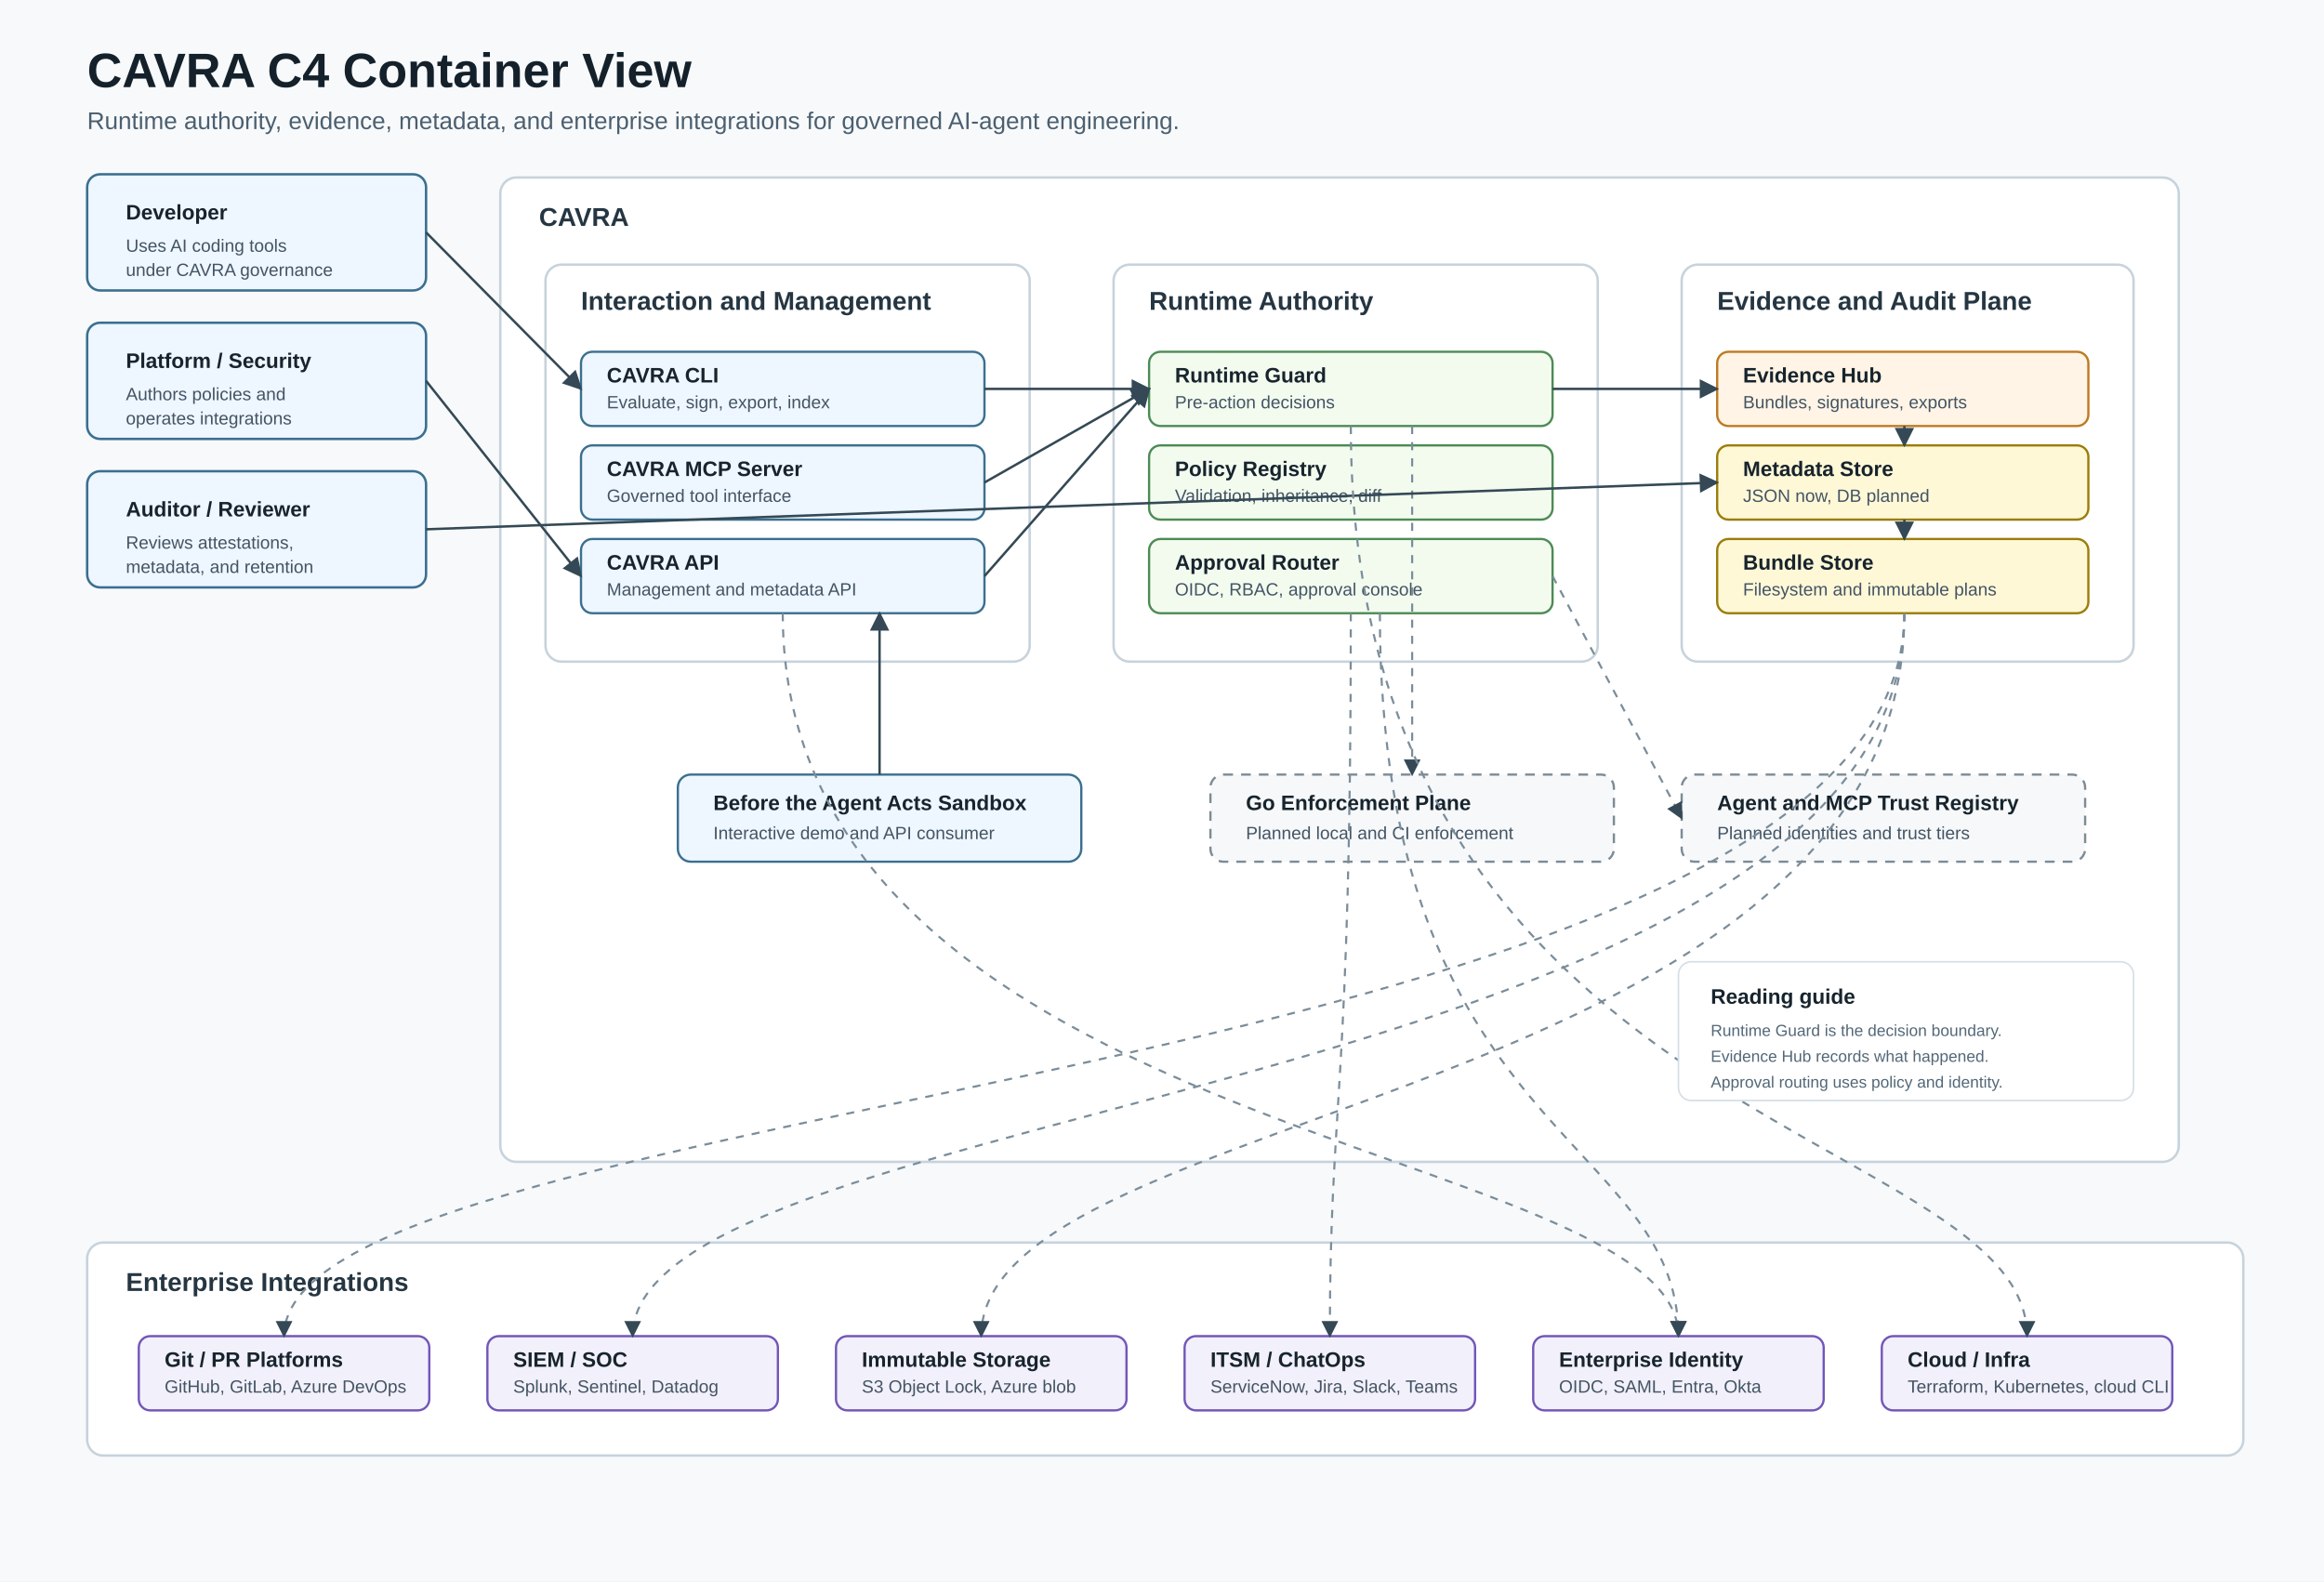
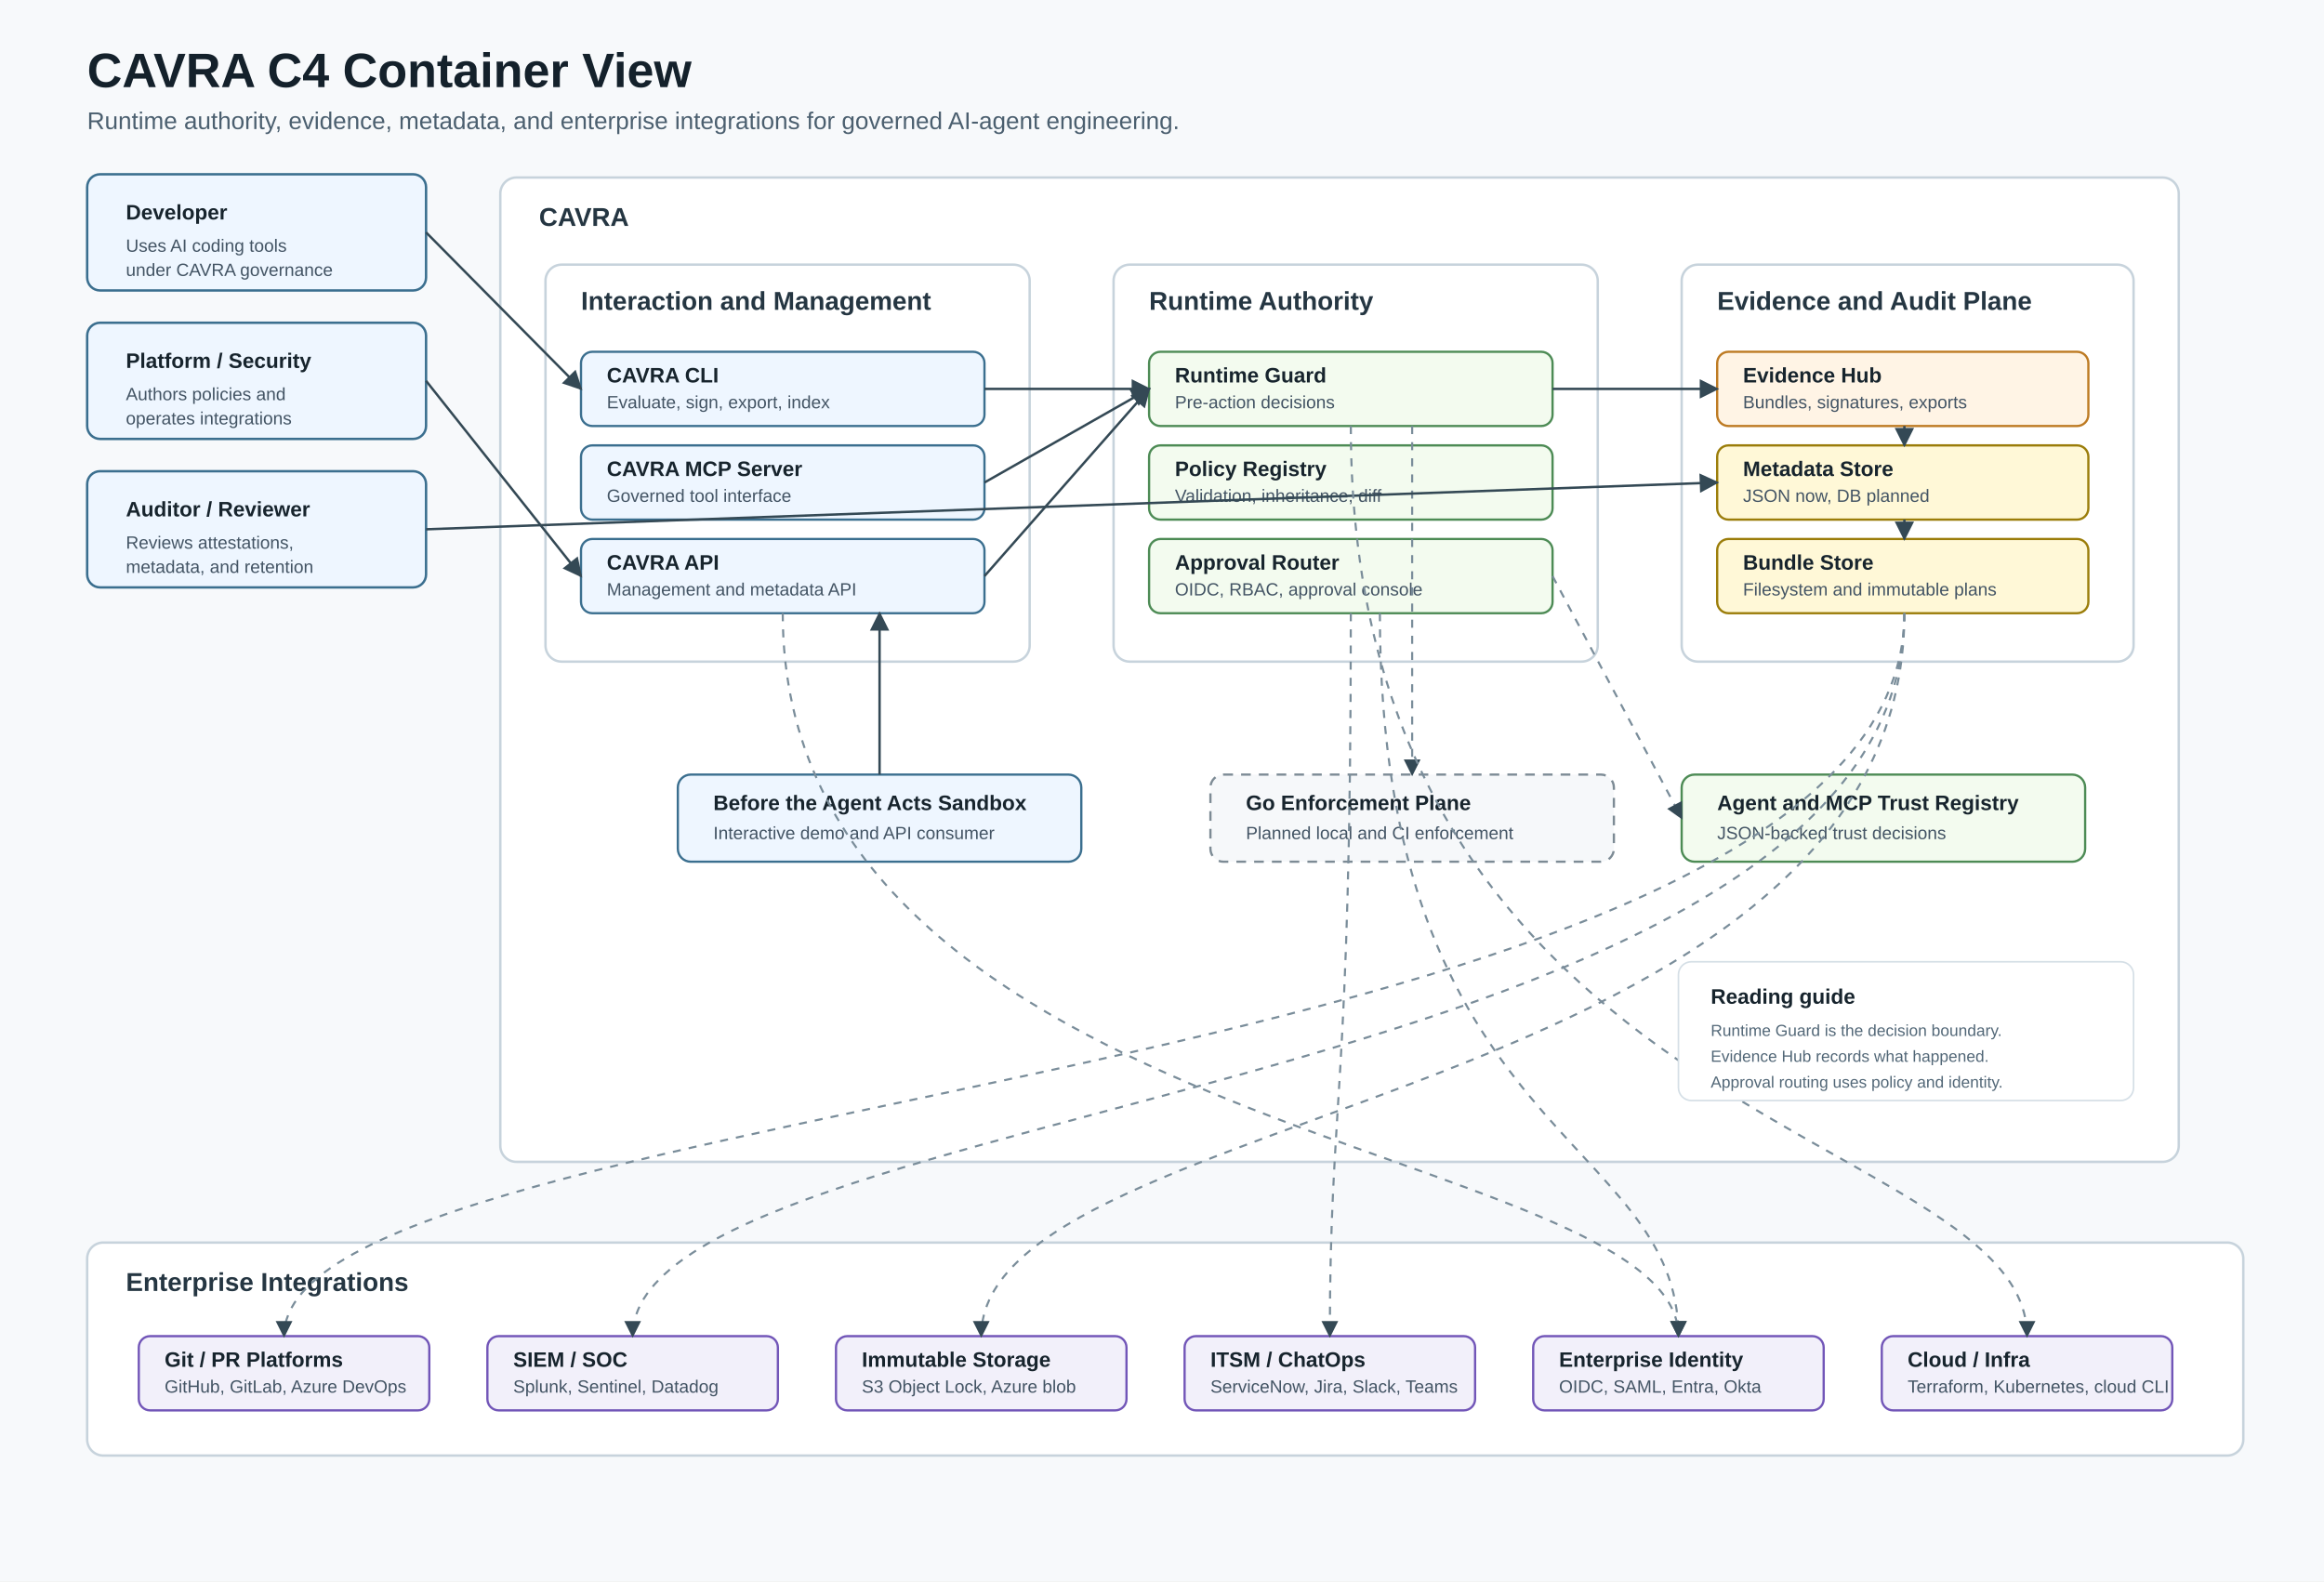
<svg xmlns="http://www.w3.org/2000/svg" width="1440" height="980" viewBox="0 0 1440 980" role="img" aria-labelledby="title desc">
  <defs>
    <marker id="arrow" viewBox="0 0 10 10" refX="9" refY="5" markerWidth="8" markerHeight="8" orient="auto-start-reverse">
      <path d="M 0 0 L 10 5 L 0 10 z" fill="#344955" />
    </marker>
    <style>
      .bg { fill: #f7f9fb; }
      .title { font: 700 30px Arial, sans-serif; fill: #14212b; }
      .subtitle { font: 400 15px Arial, sans-serif; fill: #4b5f6f; }
      .boundary { fill: #ffffff; stroke: #c7d3dc; stroke-width: 1.5; }
      .boundary-title { font: 700 16px Arial, sans-serif; fill: #253642; }
      .actor { fill: #eef6ff; stroke: #3b6f8f; stroke-width: 1.5; }
      .surface { fill: #eef6ff; stroke: #3b6f8f; stroke-width: 1.4; }
      .authority { fill: #f3fbef; stroke: #4d8b55; stroke-width: 1.4; }
      .evidence { fill: #fff4e5; stroke: #bd7a22; stroke-width: 1.4; }
      .external { fill: #f2f0fa; stroke: #7256b8; stroke-width: 1.4; }
      .planned { fill: #f6f8fa; stroke: #7d8b95; stroke-width: 1.4; stroke-dasharray: 6 5; }
      .store { fill: #fff8d7; stroke: #9b7d0a; stroke-width: 1.4; }
      .node-title { font: 700 13px Arial, sans-serif; fill: #17242d; }
      .node-text { font: 400 11px Arial, sans-serif; fill: #435464; }
      .small { font: 400 10px Arial, sans-serif; fill: #526777; }
      .arrow { stroke: #344955; stroke-width: 1.5; fill: none; marker-end: url(#arrow); }
      .soft-arrow { stroke: #7a8d9a; stroke-width: 1.3; fill: none; marker-end: url(#arrow); stroke-dasharray: 5 5; }
      .legend { fill: #ffffff; stroke: #d5dfe6; stroke-width: 1; }
    </style>
  </defs>
  <rect class="bg" width="1440" height="980" />
  <text x="54" y="54" class="title">CAVRA C4 Container View</text>
  <text x="54" y="80" class="subtitle">Runtime authority, evidence, metadata, and enterprise integrations for governed AI-agent engineering.</text>
  <rect x="54" y="108" width="210" height="72" rx="8" class="actor" />
  <text x="78" y="136" class="node-title">Developer</text>
  <text x="78" y="156" class="node-text">Uses AI coding tools</text>
  <text x="78" y="171" class="node-text">under CAVRA governance</text>
  <rect x="54" y="200" width="210" height="72" rx="8" class="actor" />
  <text x="78" y="228" class="node-title">Platform / Security</text>
  <text x="78" y="248" class="node-text">Authors policies and</text>
  <text x="78" y="263" class="node-text">operates integrations</text>
  <rect x="54" y="292" width="210" height="72" rx="8" class="actor" />
  <text x="78" y="320" class="node-title">Auditor / Reviewer</text>
  <text x="78" y="340" class="node-text">Reviews attestations,</text>
  <text x="78" y="355" class="node-text">metadata, and retention</text>
  <rect x="310" y="110" width="1040" height="610" rx="10" class="boundary" />
  <text x="334" y="140" class="boundary-title">CAVRA</text>
  <rect x="338" y="164" width="300" height="246" rx="10" class="boundary" />
  <text x="360" y="192" class="boundary-title">Interaction and Management</text>
  <rect x="360" y="218" width="250" height="46" rx="7" class="surface" />
  <text x="376" y="237" class="node-title">CAVRA CLI</text>
  <text x="376" y="253" class="node-text">Evaluate, sign, export, index</text>
  <rect x="360" y="276" width="250" height="46" rx="7" class="surface" />
  <text x="376" y="295" class="node-title">CAVRA MCP Server</text>
  <text x="376" y="311" class="node-text">Governed tool interface</text>
  <rect x="360" y="334" width="250" height="46" rx="7" class="surface" />
  <text x="376" y="353" class="node-title">CAVRA API</text>
  <text x="376" y="369" class="node-text">Management and metadata API</text>
  <rect x="690" y="164" width="300" height="246" rx="10" class="boundary" />
  <text x="712" y="192" class="boundary-title">Runtime Authority</text>
  <rect x="712" y="218" width="250" height="46" rx="7" class="authority" />
  <text x="728" y="237" class="node-title">Runtime Guard</text>
  <text x="728" y="253" class="node-text">Pre-action decisions</text>
  <rect x="712" y="276" width="250" height="46" rx="7" class="authority" />
  <text x="728" y="295" class="node-title">Policy Registry</text>
  <text x="728" y="311" class="node-text">Validation, inheritance, diff</text>
  <rect x="712" y="334" width="250" height="46" rx="7" class="authority" />
  <text x="728" y="353" class="node-title">Approval Router</text>
  <text x="728" y="369" class="node-text">OIDC, RBAC, approval console</text>
  <rect x="1042" y="164" width="280" height="246" rx="10" class="boundary" />
  <text x="1064" y="192" class="boundary-title">Evidence and Audit Plane</text>
  <rect x="1064" y="218" width="230" height="46" rx="7" class="evidence" />
  <text x="1080" y="237" class="node-title">Evidence Hub</text>
  <text x="1080" y="253" class="node-text">Bundles, signatures, exports</text>
  <rect x="1064" y="276" width="230" height="46" rx="7" class="store" />
  <text x="1080" y="295" class="node-title">Metadata Store</text>
  <text x="1080" y="311" class="node-text">JSON now, DB planned</text>
  <rect x="1064" y="334" width="230" height="46" rx="7" class="store" />
  <text x="1080" y="353" class="node-title">Bundle Store</text>
  <text x="1080" y="369" class="node-text">Filesystem and immutable plans</text>
  <rect x="420" y="480" width="250" height="54" rx="8" class="surface" />
  <text x="442" y="502" class="node-title">Before the Agent Acts Sandbox</text>
  <text x="442" y="520" class="node-text">Interactive demo and API consumer</text>
  <rect x="750" y="480" width="250" height="54" rx="8" class="planned" />
  <text x="772" y="502" class="node-title">Go Enforcement Plane</text>
  <text x="772" y="520" class="node-text">Planned local and CI enforcement</text>
-   <rect x="1042" y="480" width="250" height="54" rx="8" class="planned" />
+   <rect x="1042" y="480" width="250" height="54" rx="8" class="authority" />
  <text x="1064" y="502" class="node-title">Agent and MCP Trust Registry</text>
-   <text x="1064" y="520" class="node-text">Planned identities and trust tiers</text>
+   <text x="1064" y="520" class="node-text">JSON-backed trust decisions</text>
  <path class="arrow" d="M610 241 L712 241" />
  <path class="arrow" d="M610 299 L712 241" />
  <path class="arrow" d="M610 357 L712 241" />
  <path class="arrow" d="M962 241 L1064 241" />
  <path class="arrow" d="M1180 264 L1180 276" />
  <path class="arrow" d="M1180 322 L1180 334" />
  <path class="soft-arrow" d="M875 264 L875 480" />
  <path class="soft-arrow" d="M962 357 L1042 507" />
  <path class="arrow" d="M545 480 L545 380" />
  <path class="arrow" d="M264 144 L360 241" />
  <path class="arrow" d="M264 236 L360 357" />
  <path class="arrow" d="M264 328 L1064 299" />
  <rect x="54" y="770" width="1336" height="132" rx="10" class="boundary" />
  <text x="78" y="800" class="boundary-title">Enterprise Integrations</text>
  <rect x="86" y="828" width="180" height="46" rx="7" class="external" />
  <text x="102" y="847" class="node-title">Git / PR Platforms</text>
  <text x="102" y="863" class="node-text">GitHub, GitLab, Azure DevOps</text>
  <rect x="302" y="828" width="180" height="46" rx="7" class="external" />
  <text x="318" y="847" class="node-title">SIEM / SOC</text>
  <text x="318" y="863" class="node-text">Splunk, Sentinel, Datadog</text>
  <rect x="518" y="828" width="180" height="46" rx="7" class="external" />
  <text x="534" y="847" class="node-title">Immutable Storage</text>
  <text x="534" y="863" class="node-text">S3 Object Lock, Azure blob</text>
  <rect x="734" y="828" width="180" height="46" rx="7" class="external" />
  <text x="750" y="847" class="node-title">ITSM / ChatOps</text>
  <text x="750" y="863" class="node-text">ServiceNow, Jira, Slack, Teams</text>
  <rect x="950" y="828" width="180" height="46" rx="7" class="external" />
  <text x="966" y="847" class="node-title">Enterprise Identity</text>
  <text x="966" y="863" class="node-text">OIDC, SAML, Entra, Okta</text>
  <rect x="1166" y="828" width="180" height="46" rx="7" class="external" />
  <text x="1182" y="847" class="node-title">Cloud / Infra</text>
  <text x="1182" y="863" class="node-text">Terraform, Kubernetes, cloud CLI</text>
  <path class="soft-arrow" d="M1180 380 C1180 675 176 675 176 828" />
  <path class="soft-arrow" d="M1180 380 C1180 680 392 680 392 828" />
  <path class="soft-arrow" d="M1180 380 C1180 684 608 684 608 828" />
  <path class="soft-arrow" d="M837 380 C837 680 824 680 824 828" />
  <path class="soft-arrow" d="M855 380 C855 704 1040 704 1040 828" />
  <path class="soft-arrow" d="M485 380 C485 708 1040 708 1040 828" />
  <path class="soft-arrow" d="M837 264 C837 700 1256 700 1256 828" />
  <rect x="1040" y="596" width="282" height="86" rx="8" class="legend" />
  <text x="1060" y="622" class="node-title">Reading guide</text>
  <text x="1060" y="642" class="small">Runtime Guard is the decision boundary.</text>
  <text x="1060" y="658" class="small">Evidence Hub records what happened.</text>
  <text x="1060" y="674" class="small">Approval routing uses policy and identity.</text>
</svg>
